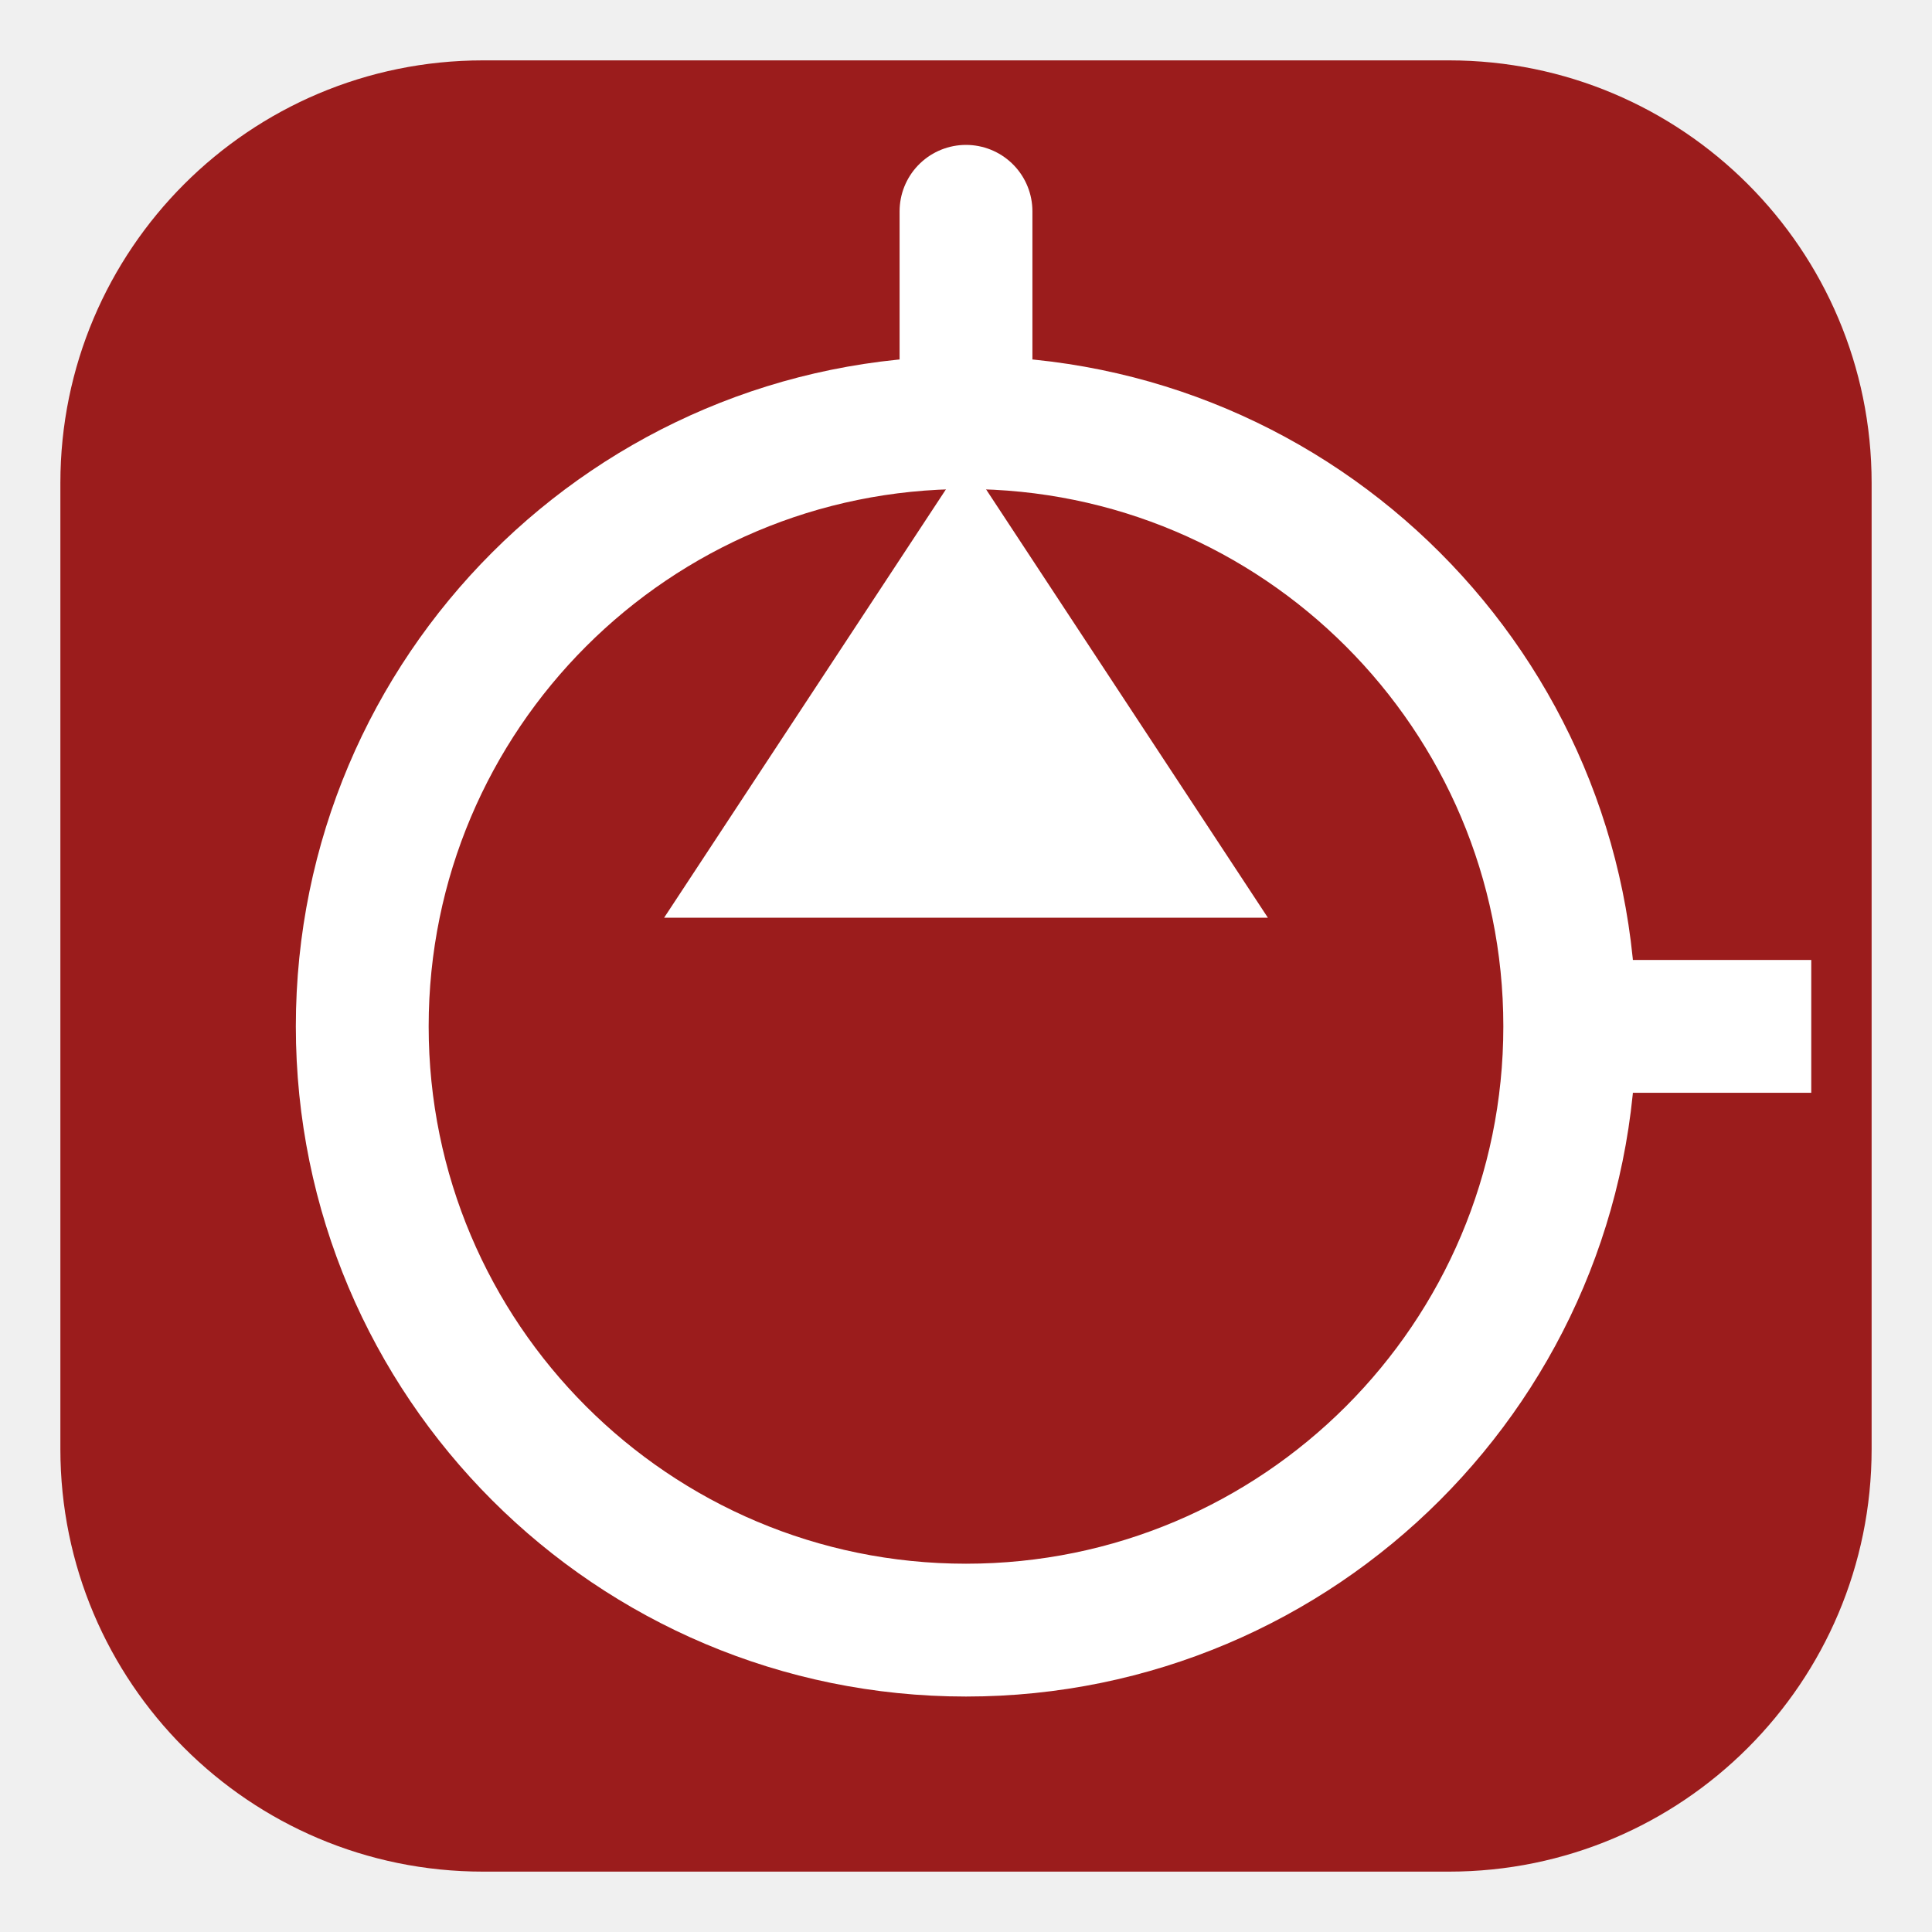
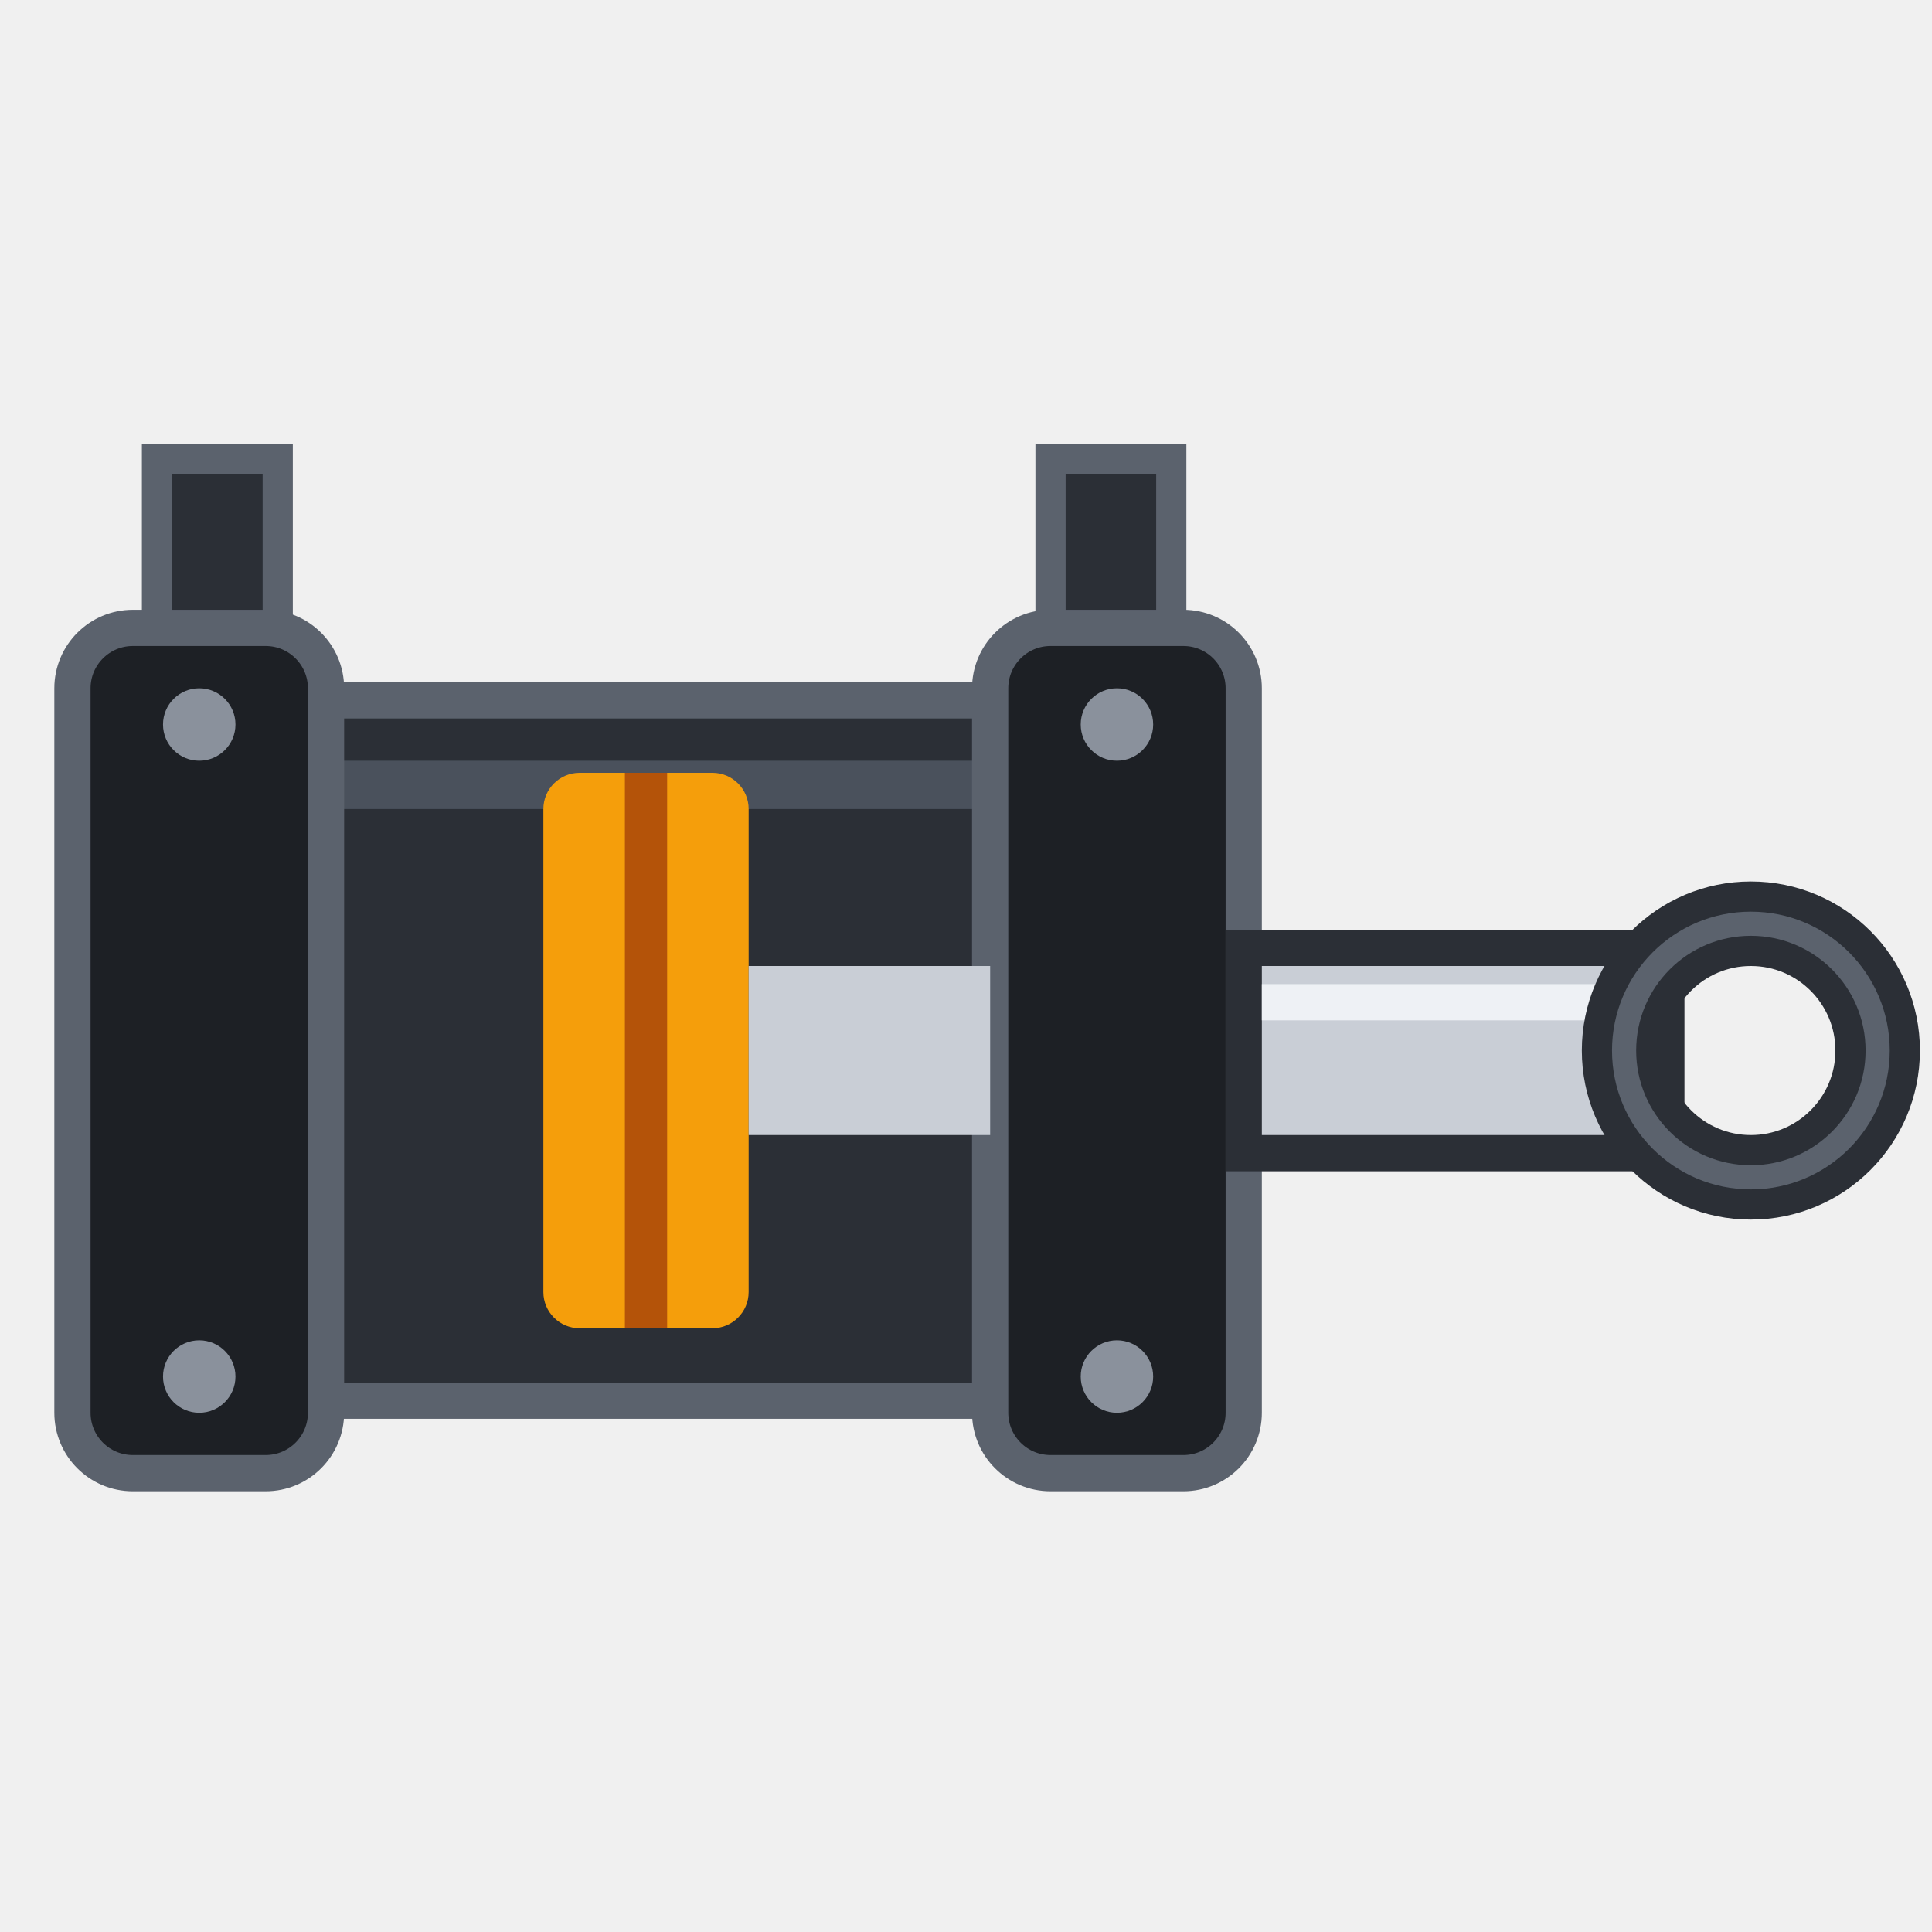
<svg xmlns="http://www.w3.org/2000/svg" viewBox="0 0 32 32" width="512" height="512">
-   <rect x="1" y="1" width="30" height="30" rx="7" fill="#9b1c1c" />
-   <line x1="16" y1="3.5" x2="16" y2="7" stroke="#fff" stroke-width="2.2" stroke-linecap="round" />
-   <circle cx="16" cy="17" r="10" fill="none" stroke="#fff" stroke-width="2.2" />
-   <path d="M 16 7.6 L 21 15.2 L 11 15.2 Z" fill="#fff" />
-   <line x1="27" y1="17" x2="30" y2="17" stroke="#fff" stroke-width="2.2" />
+   <g transform="translate(0 1.4)">
+     <rect x="2.6" y="6.2" width="2" height="3.2" fill="#2b2f36" stroke="#5b626d" stroke-width="0.5" />
+     <rect x="17.4" y="6.2" width="2" height="3.2" fill="#2b2f36" stroke="#5b626d" stroke-width="0.5" />
+     <rect x="4.5" y="10.2" width="16" height="11.6" fill="#2b2f36" stroke="#5b626d" stroke-width="0.6" />
+     <line x1="5" y1="11.6" x2="20" y2="11.6" stroke="#4a515c" stroke-width="0.8" />
+     <rect x="1.2" y="9" width="4.2" height="14" rx="1" fill="#1d2025" stroke="#5b626d" stroke-width="0.6" />
+     <rect x="16.4" y="9" width="4.2" height="14" rx="1" fill="#1d2025" stroke="#5b626d" stroke-width="0.6" />
+     <circle cx="3.3" cy="10.6" r="0.6" fill="#8a919c" />
+     <circle cx="3.3" cy="21.4" r="0.6" fill="#8a919c" />
+     <circle cx="18.5" cy="10.6" r="0.6" fill="#8a919c" />
+     <circle cx="18.5" cy="21.4" r="0.6" fill="#8a919c" />
+     <rect x="20.6" y="14.3" width="7" height="3.4" fill="#c9ced6" stroke="#2b2f36" stroke-width="0.6" />
+     <line x1="20.9" y1="15.2" x2="27.4" y2="15.2" stroke="#eef1f5" stroke-width="0.6" />
+     <rect x="9" y="11.4" width="3.4" height="9.2" rx="0.6" fill="#f59e0b" />
+     <line x1="10.7" y1="11.4" x2="10.7" y2="20.6" stroke="#b45309" stroke-width="0.7" />
+     <rect x="12.4" y="14.6" width="4" height="2.8" fill="#c9ced6" />
+     <circle cx="29" cy="16" r="2.1" fill="none" stroke="#2b2f36" stroke-width="1.4" />
+     <circle cx="29" cy="16" r="2.1" fill="none" stroke="#5b626d" stroke-width="0.4" />
+   </g>
</svg>
